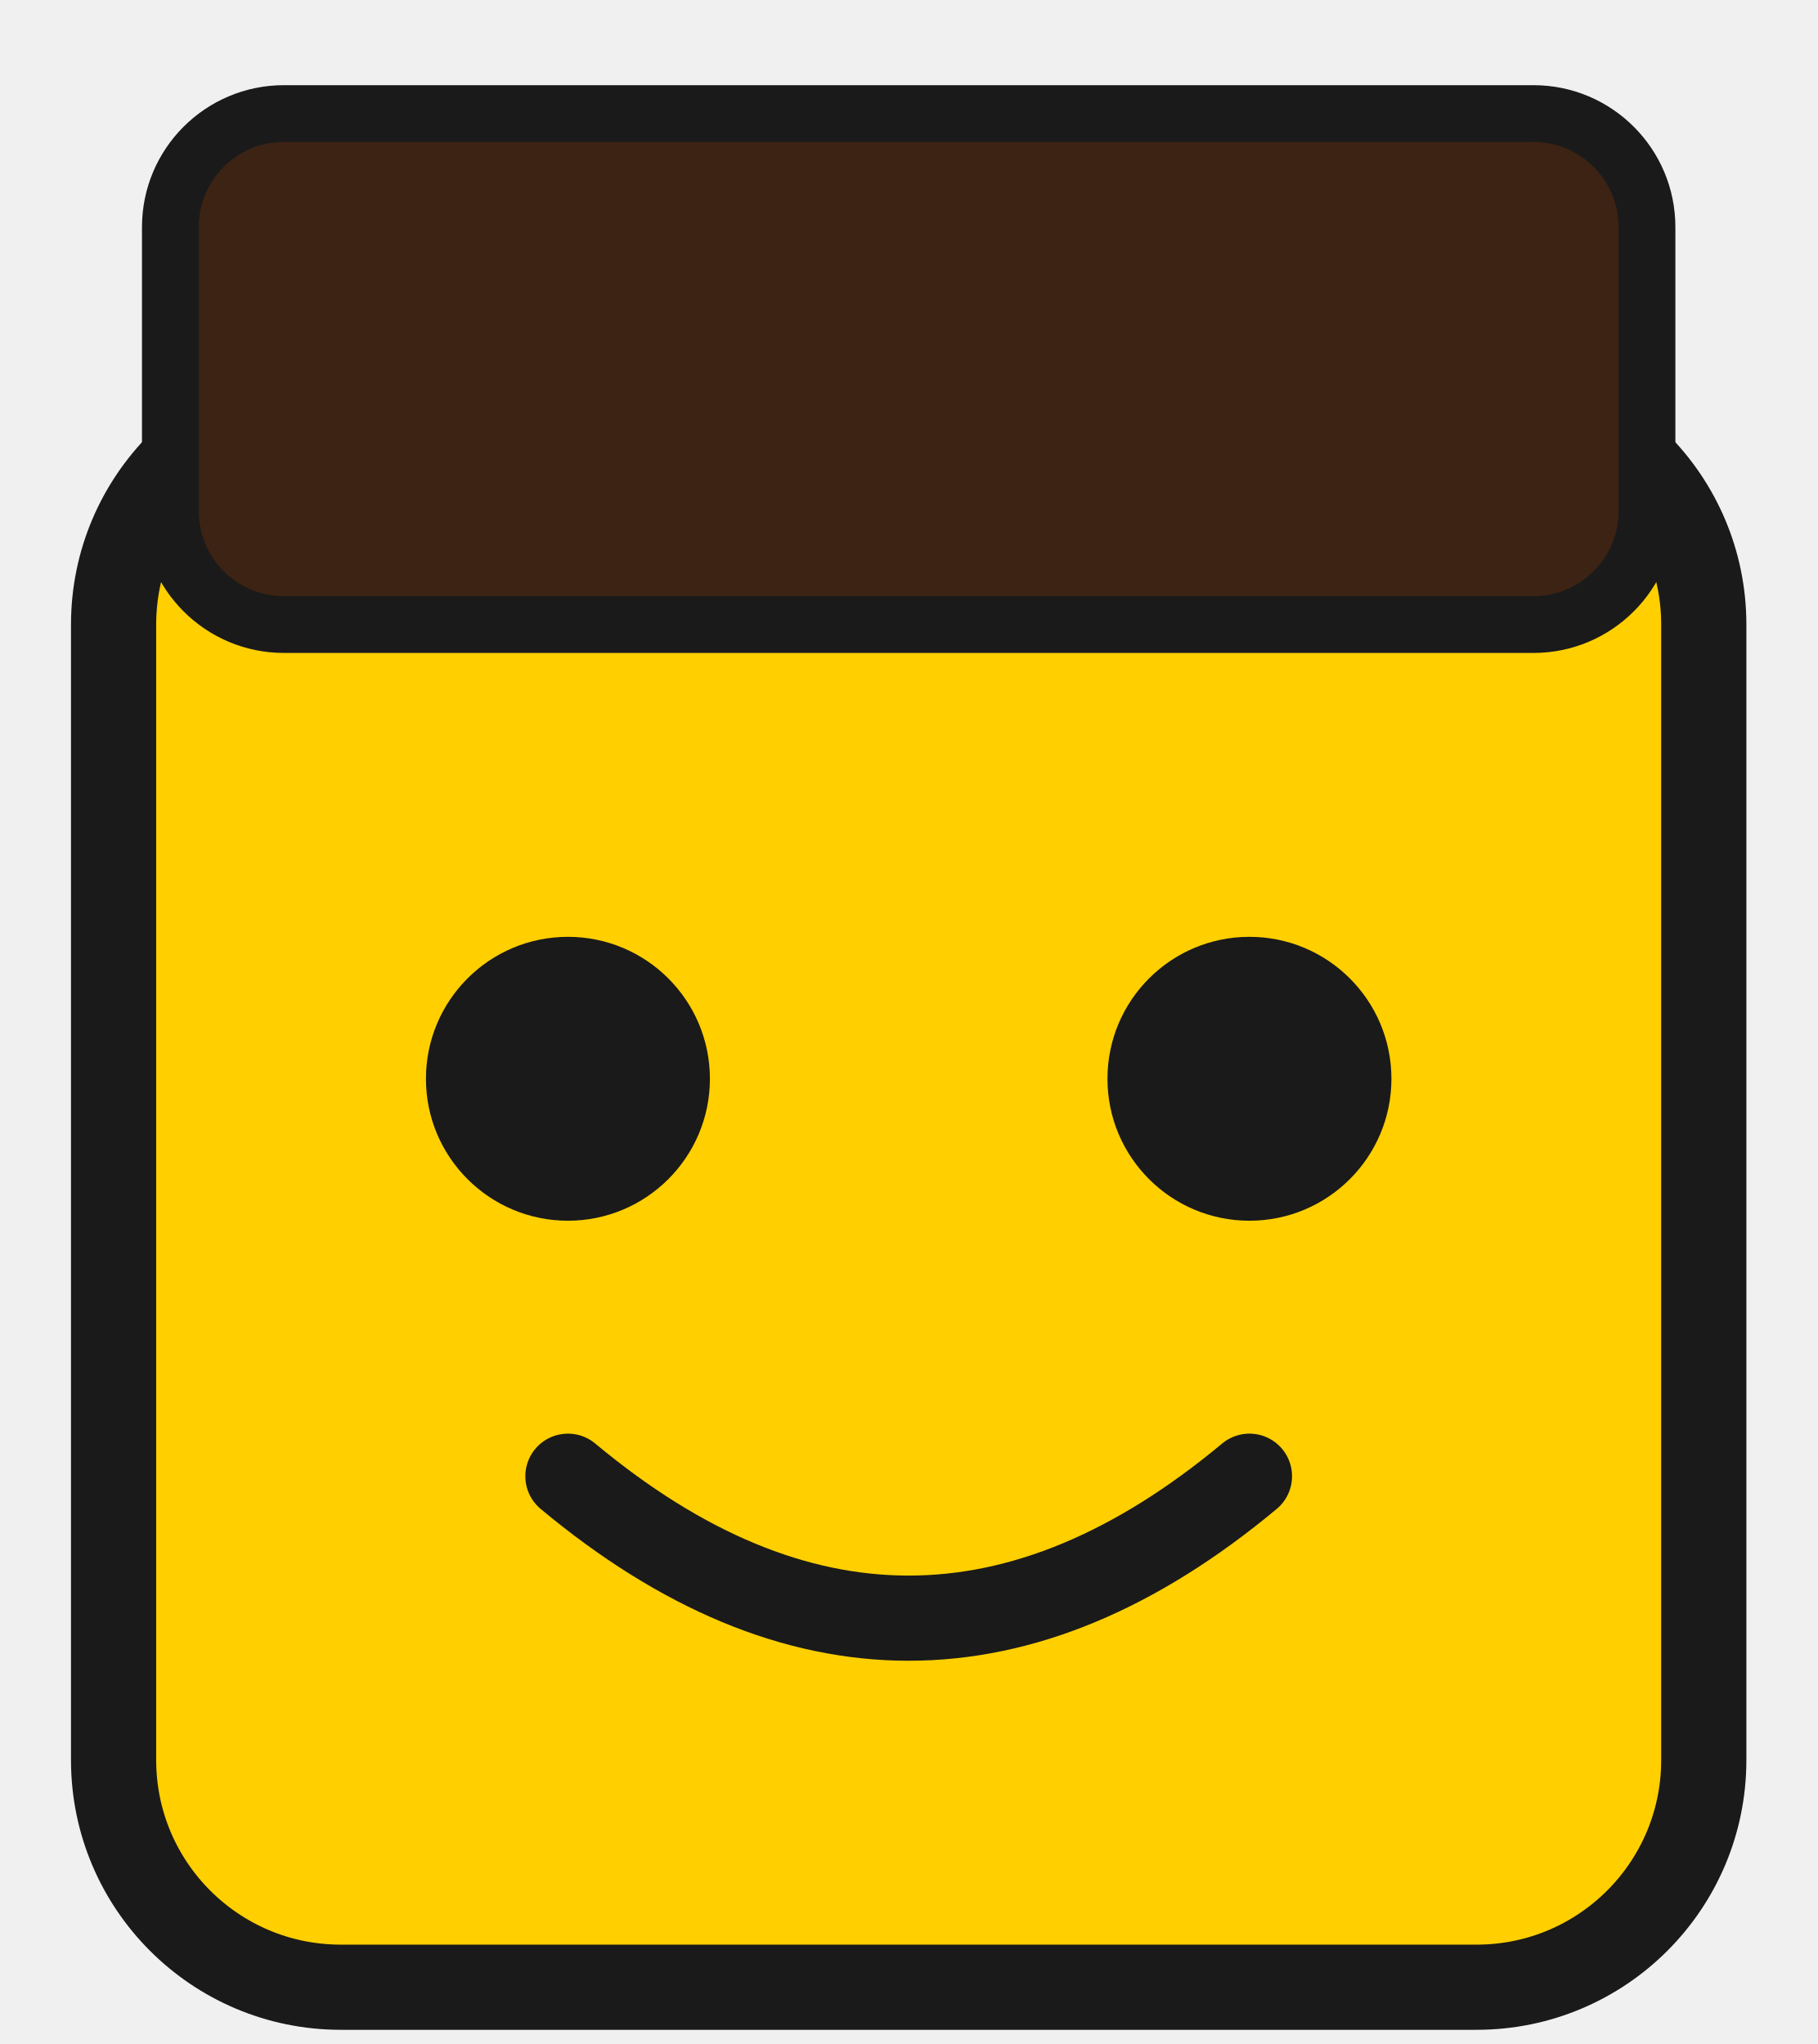
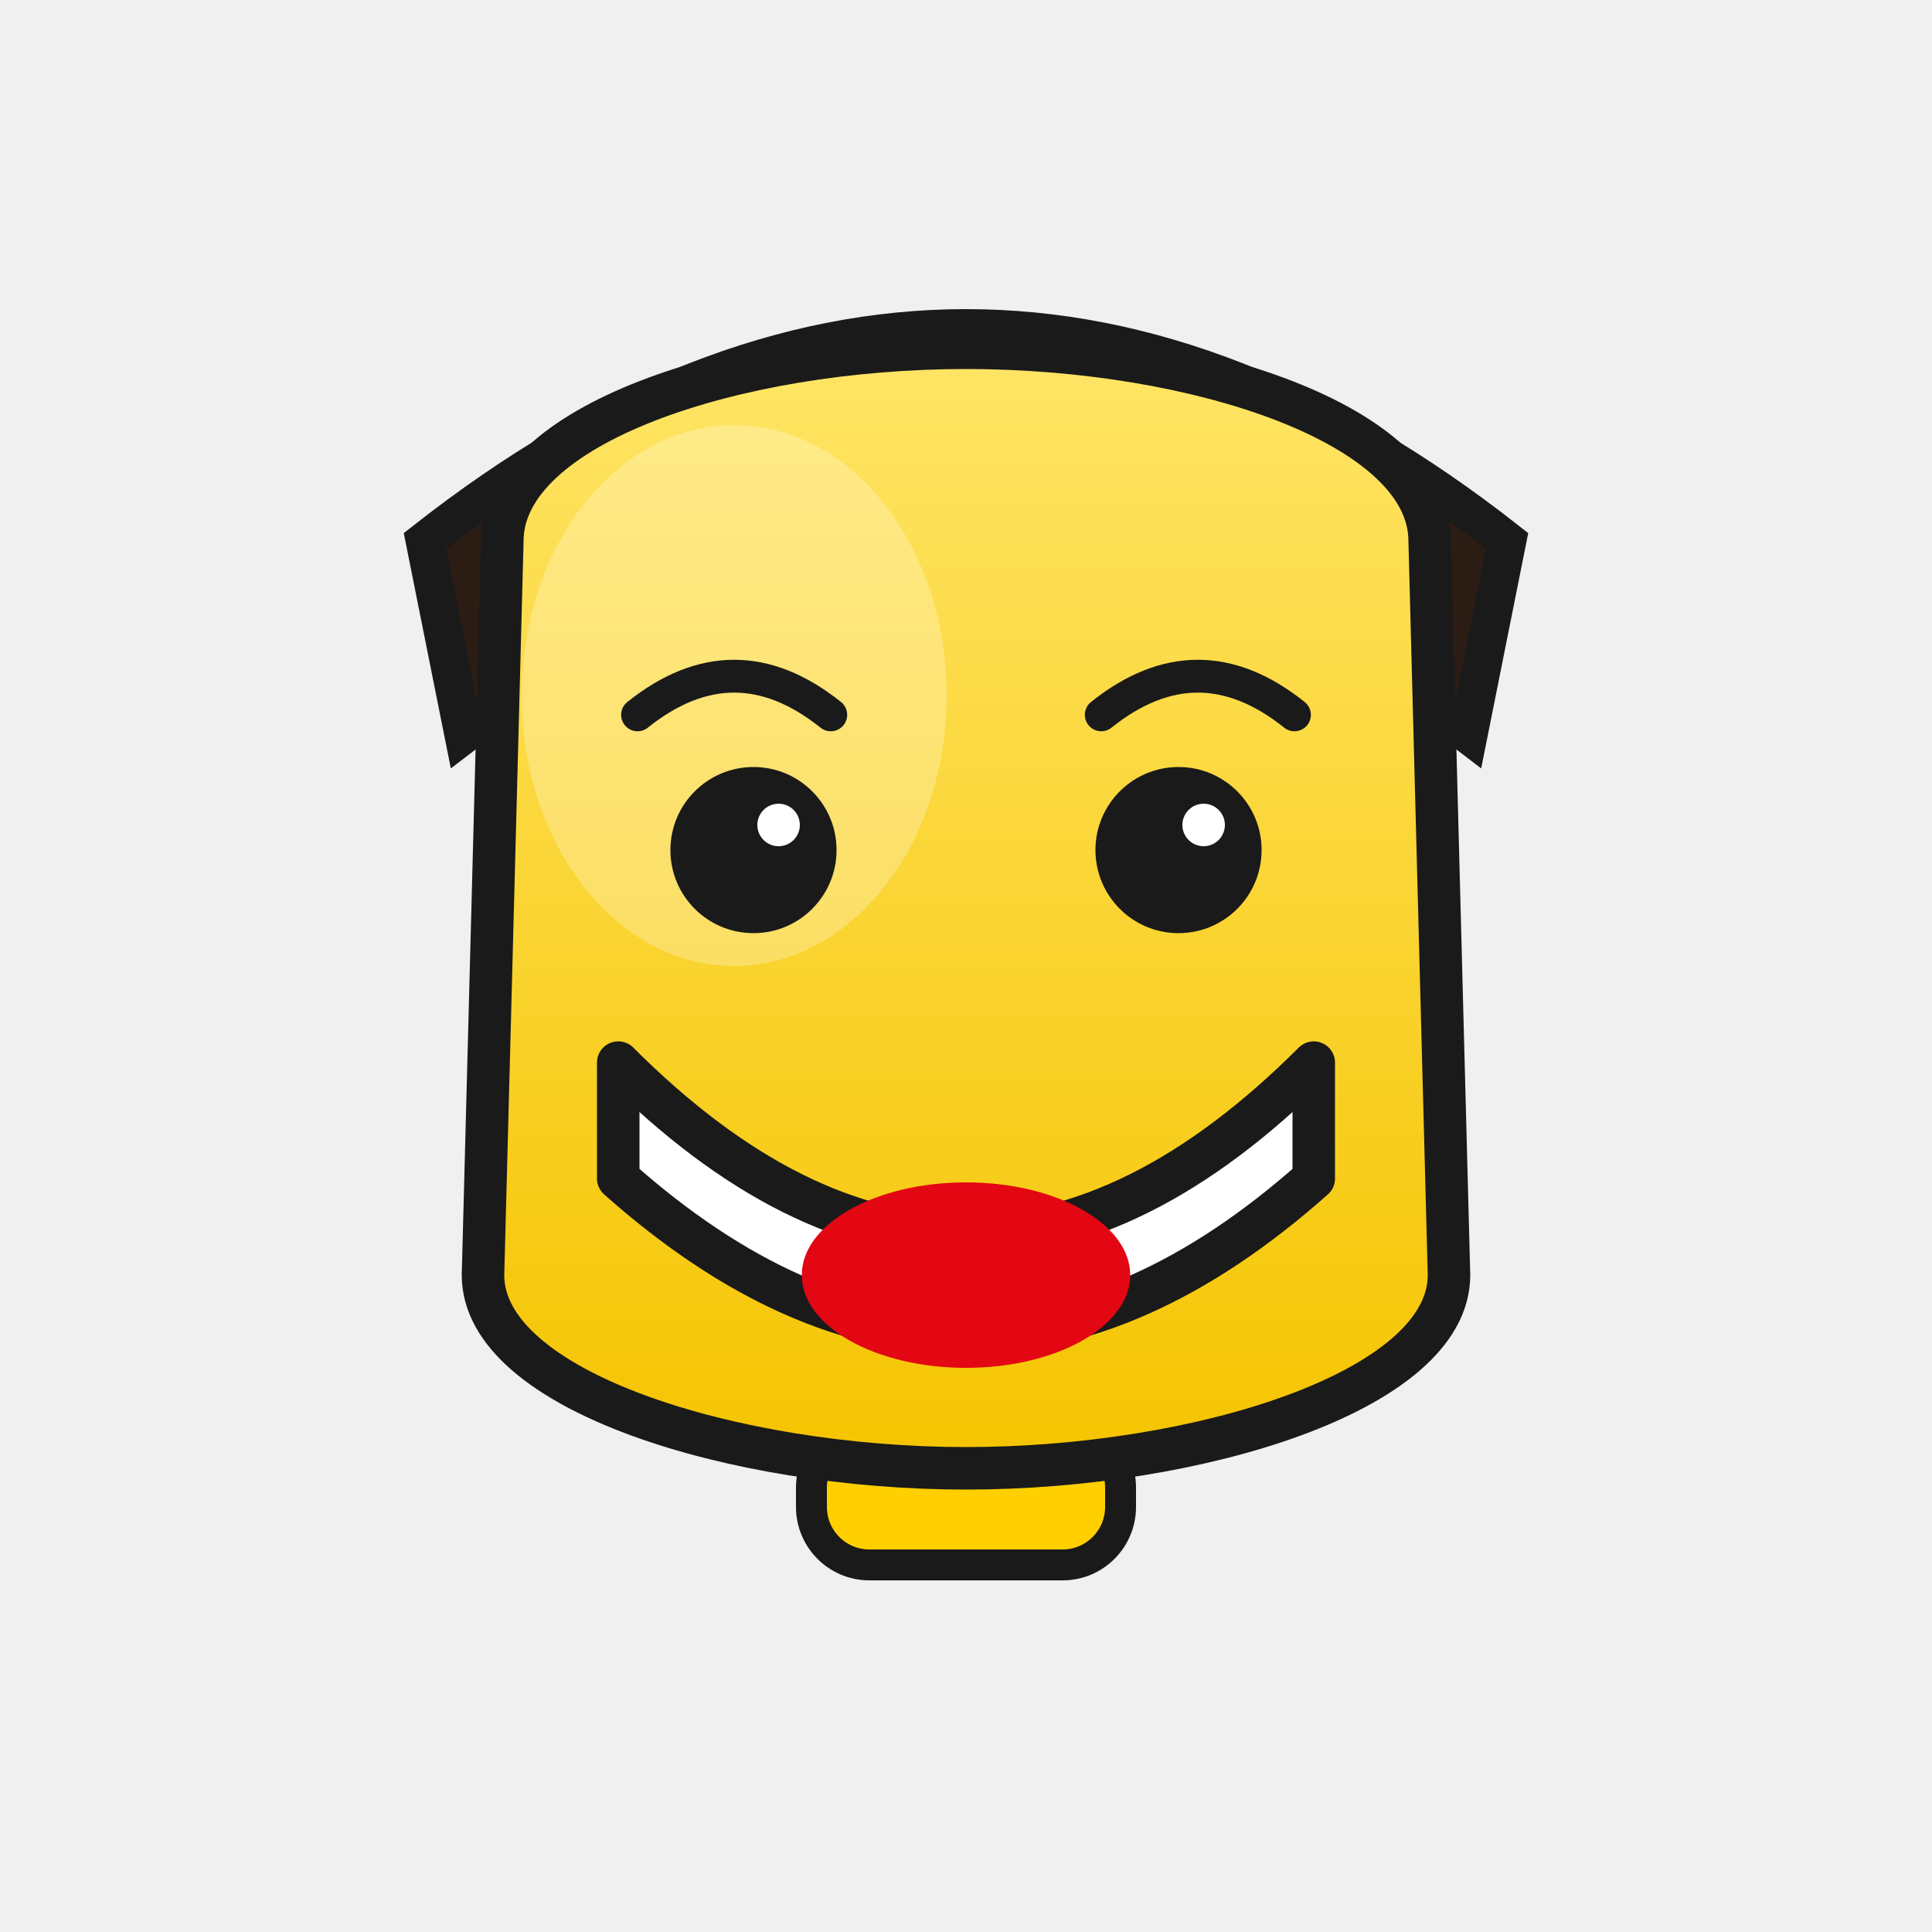
- <svg xmlns="http://www.w3.org/2000/svg" viewBox="18 14 64 72">
-   <rect x="22" y="28" width="56" height="56" rx="8" fill="#FFCF00" stroke="#1a1a1a" stroke-width="3" />
-   <rect x="24" y="18" width="52" height="18" rx="4" fill="#3D2314" stroke="#1a1a1a" stroke-width="2" />
-   <circle cx="38" cy="52" r="5" fill="#1a1a1a" />
-   <circle cx="62" cy="52" r="5" fill="#1a1a1a" />
-   <path d="M38 66 Q50 76 62 66" fill="none" stroke="#1a1a1a" stroke-width="3" stroke-linecap="round" />
+ <svg xmlns="http://www.w3.org/2000/svg" viewBox="0 0 100 100">
+   <defs>
+     <linearGradient id="dark-body" x1="0%" y1="0%" x2="0%" y2="100%">
+       <stop offset="0%" stop-color="#FFE566" />
+       <stop offset="100%" stop-color="#F5C400" />
+     </linearGradient>
+   </defs>
+   <path d="M 22 28 Q 50 6 78 28 L 76 38 Q 50 18 24 38 Z" fill="#2B1D14" stroke="#1a1a1a" stroke-width="2" />
+   <rect x="42" y="74" width="16" height="7" rx="3" fill="#FFCF00" stroke="#1a1a1a" stroke-width="1.6" />
+   <path d="M 26 28 C 26 22 38 18 50 18 C 62 18 74 22 74 28 L 75 66 C 75 72 62 76 50 76 C 38 76 25 72 25 66 Z" fill="url(#dark-body)" stroke="#1a1a1a" stroke-width="2.2" />
+   <ellipse cx="38" cy="36" rx="11" ry="14" fill="#fff" opacity="0.26" />
+   <path d="M 33 37 Q 38 33 43 37" fill="none" stroke="#1a1a1a" stroke-width="1.7" stroke-linecap="round" />
+   <path d="M 57 37 Q 62 33 67 37" fill="none" stroke="#1a1a1a" stroke-width="1.7" stroke-linecap="round" />
+   <circle cx="39" cy="44" r="4.3" fill="#1a1a1a" />
+   <circle cx="40.3" cy="42.7" r="1.1" fill="#fff" />
+   <circle cx="61" cy="44" r="4.3" fill="#1a1a1a" />
+   <circle cx="62.3" cy="42.7" r="1.1" fill="#fff" />
+   <path d="M 32 55 Q 50 73 68 55 L 68 61 Q 50 77 32 61 Z" fill="#fff" stroke="#1a1a1a" stroke-width="2.2" stroke-linejoin="round" />
+   <ellipse cx="50" cy="66" rx="8.5" ry="4.8" fill="#E30613" />
</svg>
